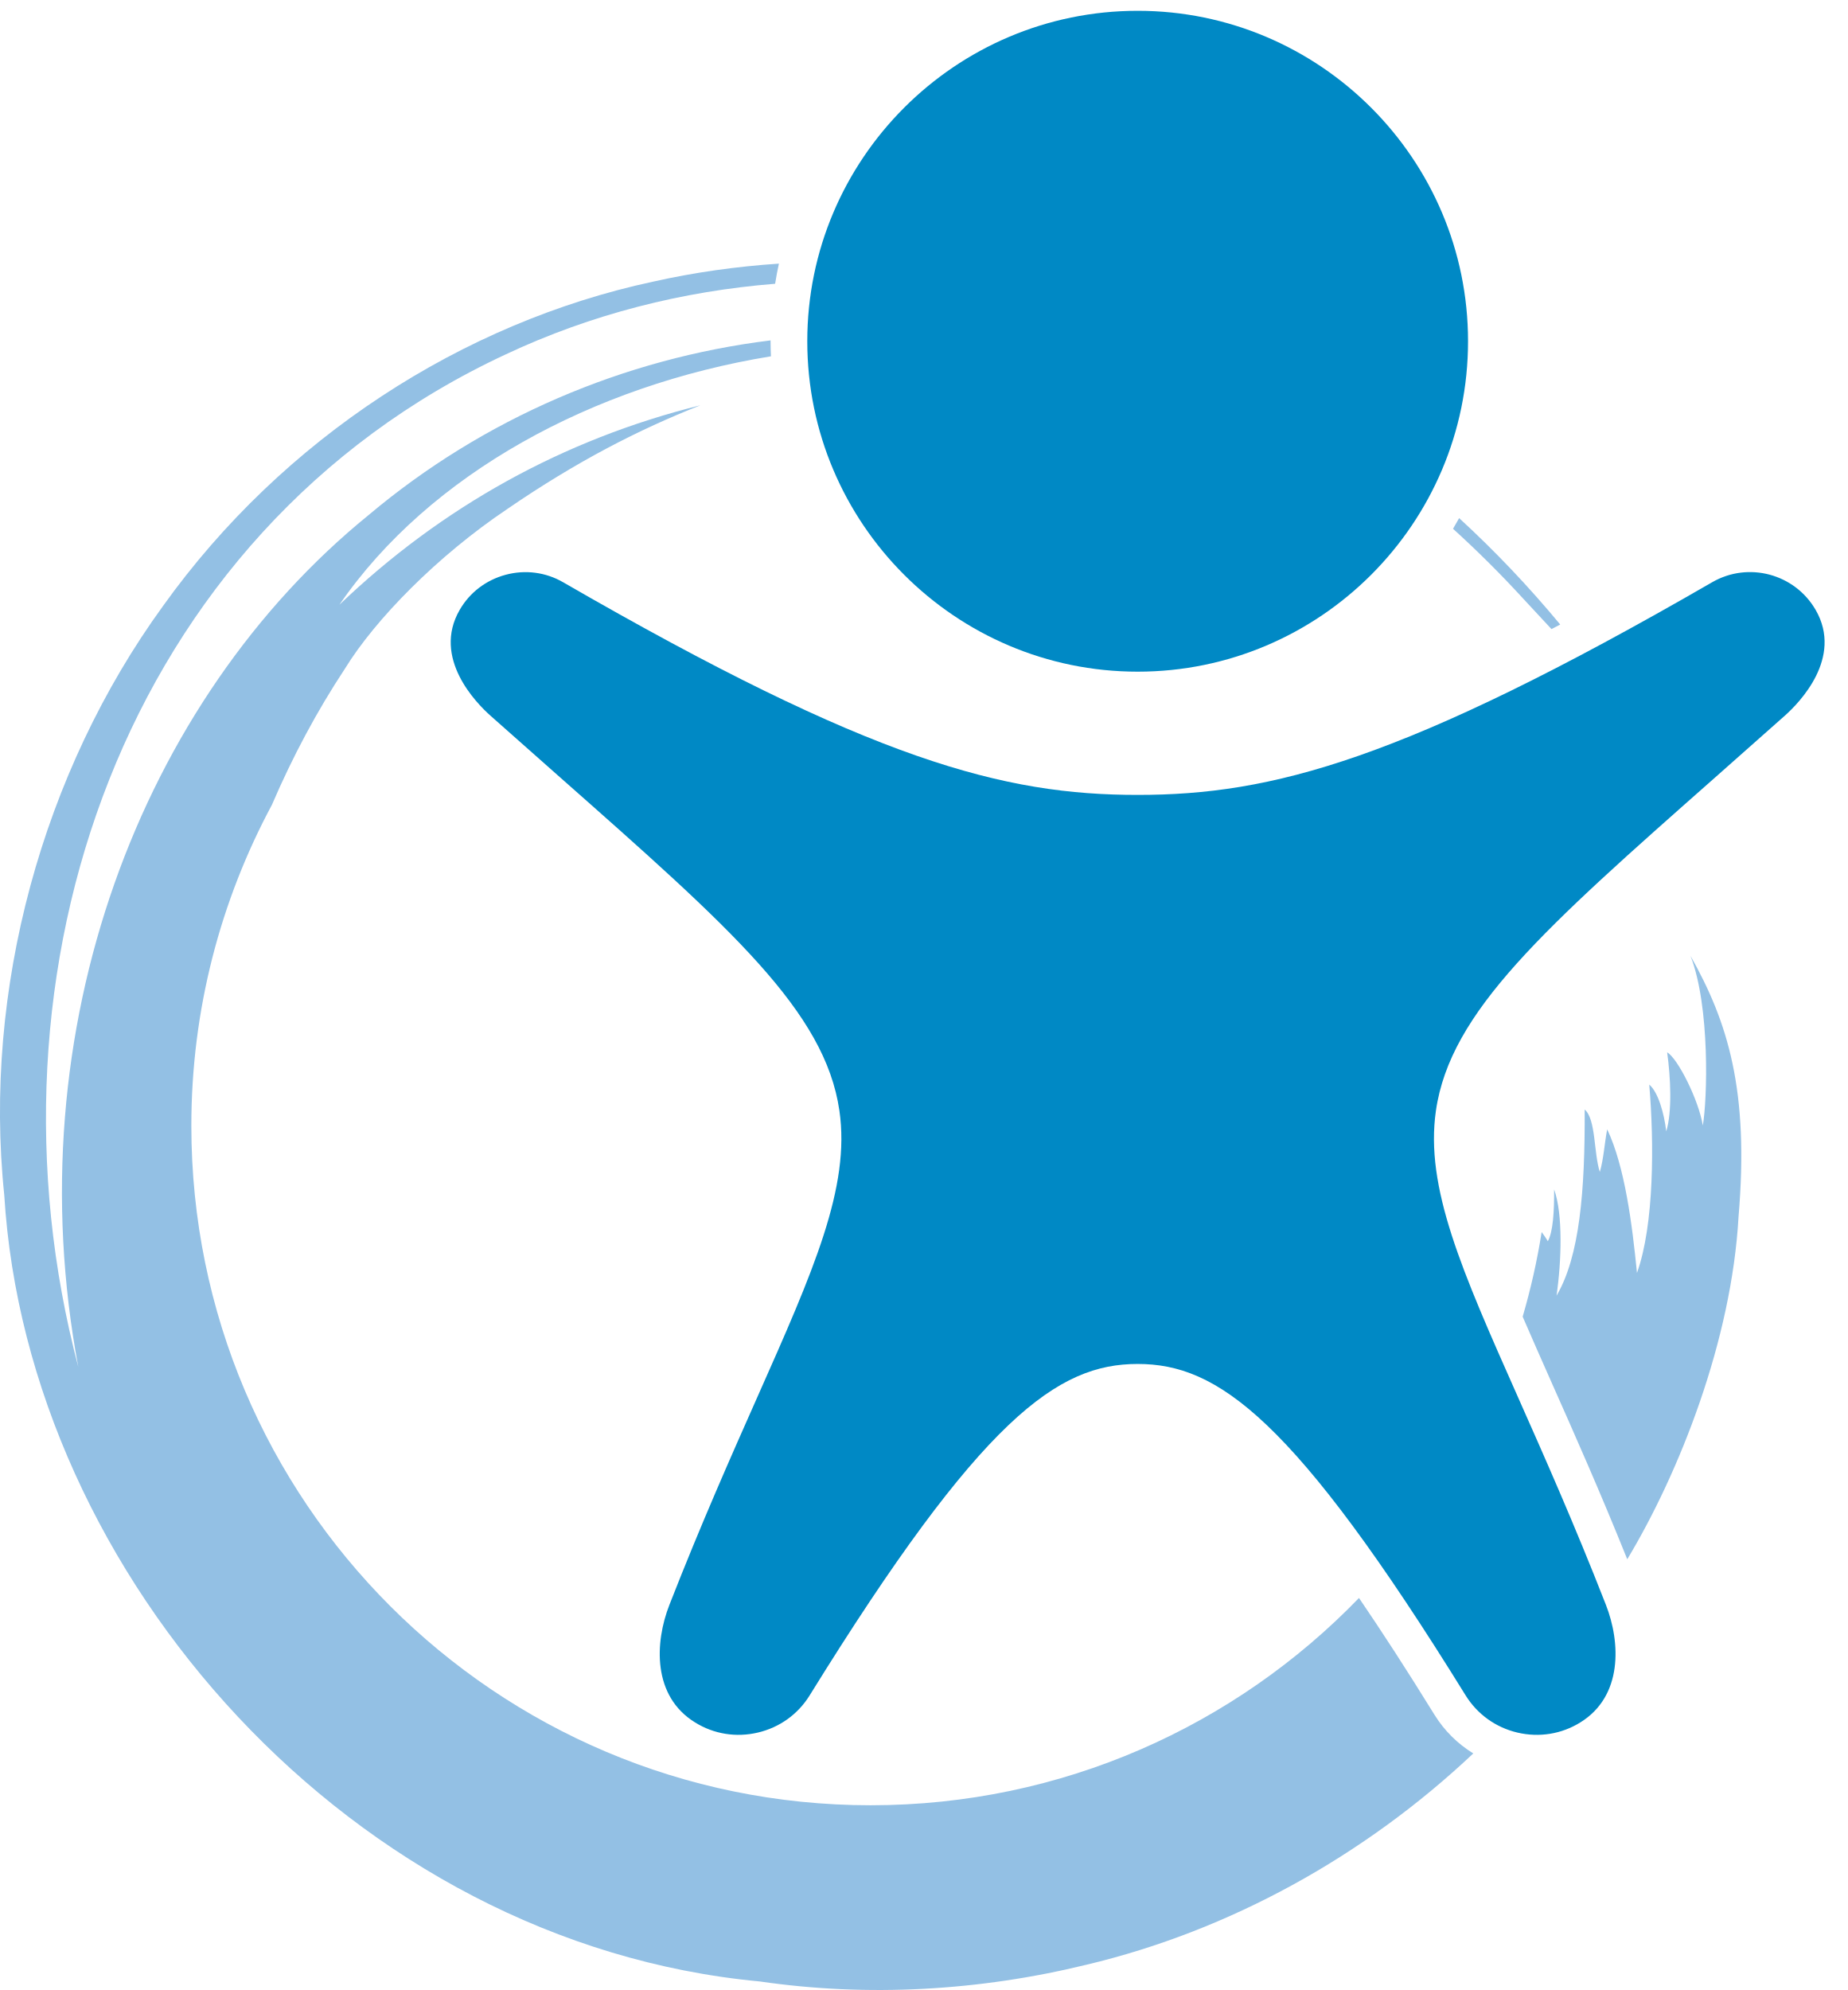
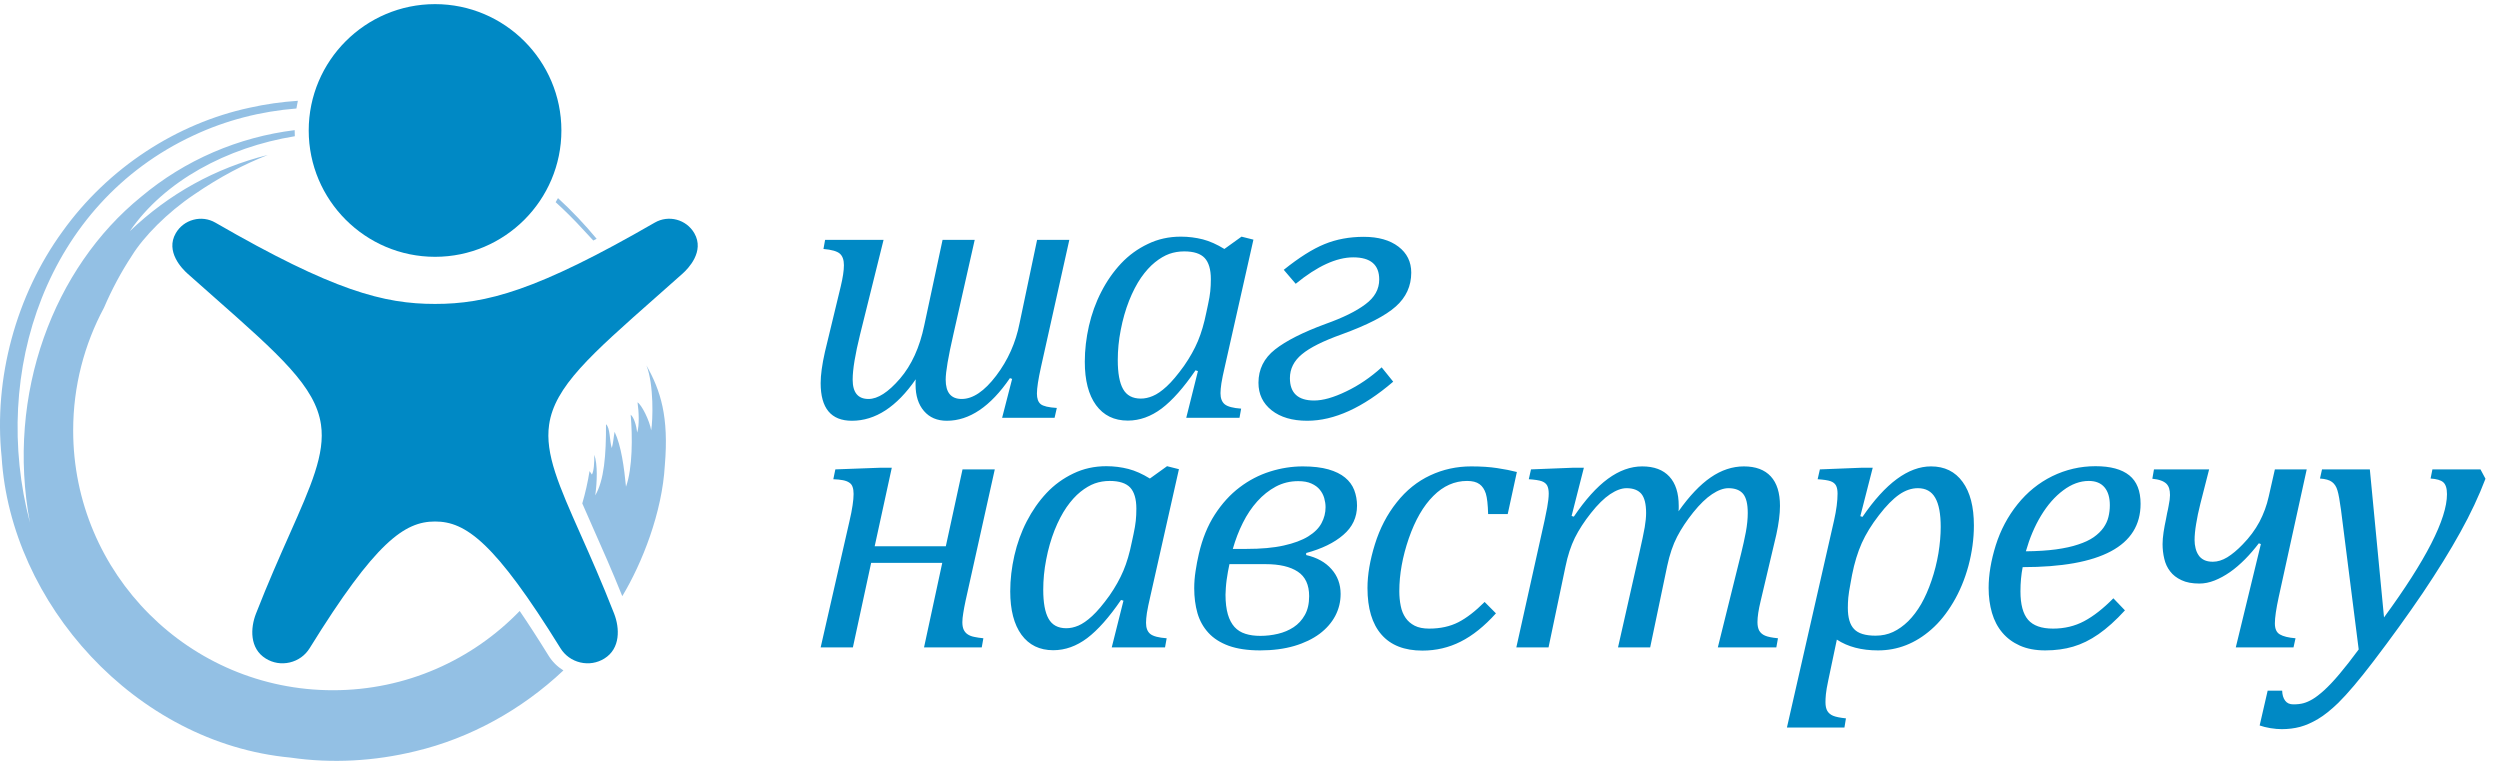
- <svg xmlns="http://www.w3.org/2000/svg" width="39px" height="42px" viewBox="0 0 39 42" version="1.1">
+ <svg xmlns="http://www.w3.org/2000/svg" width="138px" height="42px" viewBox="0 0 138 42" version="1.1">
  <defs />
  <g id="Page-2" stroke="none" stroke-width="1" fill="none" fill-rule="evenodd">
-     <g id="Artboard-2" transform="translate(-154, -596)">
-       <g id="Fill-6-+-Fill-8-+-Fill-11" transform="translate(154, 596)">
-         <path d="M24.015,0.228 C20.169,0.228 17.041,3.357 17.041,7.202 C17.041,11.048 20.169,14.176 24.015,14.176 C27.86,14.176 30.989,11.048 30.989,7.202 C30.989,3.357 27.86,0.228 24.015,0.228" id="Fill-6" fill="#0089C5" />
-         <path d="M30.28,36.19 C30.489,36.528 30.77,36.804 31.1,37.007 C28.803,39.174 25.959,40.748 22.933,41.467 C20.673,42.019 18.323,42.152 16.041,41.82 C7.445,41.017 0.58,33.268 0.09,25.223 C-0.36,20.893 0.89,16.302 3.441,12.79 C5.974,9.249 9.765,6.808 13.778,5.946 C14.668,5.746 15.557,5.623 16.442,5.564 C16.412,5.705 16.384,5.846 16.362,5.989 C14.418,6.144 12.487,6.627 10.672,7.481 C2.58,11.247 -0.542,20.528 1.653,28.852 C0.313,21.729 2.981,14.769 7.78,10.871 C10.209,8.826 13.175,7.565 16.267,7.184 C16.267,7.19 16.266,7.196 16.266,7.203 C16.266,7.309 16.27,7.414 16.274,7.52 C12.519,8.132 9.066,9.998 7.164,12.764 C9.316,10.704 11.889,9.272 14.784,8.554 C13.482,9.067 12.175,9.737 10.708,10.743 C9.234,11.733 7.921,13.07 7.278,14.118 C6.693,15.004 6.176,15.97 5.74,16.986 C4.656,19.005 4.039,21.31 4.039,23.761 C4.039,31.679 10.461,38.101 18.379,38.101 C22.425,38.101 26.08,36.423 28.687,33.726 C29.167,34.43 29.695,35.243 30.28,36.19 M32.152,12.633 C32.346,12.84 32.547,13.057 32.75,13.277 C32.811,13.245 32.873,13.213 32.935,13.181 C32.273,12.383 31.56,11.631 30.801,10.935 C30.759,11.011 30.716,11.086 30.672,11.16 C31.186,11.627 31.68,12.118 32.152,12.633 M35.685,20.174 C36.102,21.245 36.039,23.22 35.945,23.754 C35.856,23.21 35.413,22.334 35.192,22.21 C35.265,22.733 35.301,23.461 35.173,23.878 C35.128,23.489 34.998,23.043 34.814,22.891 C34.918,24.104 34.921,25.845 34.555,26.866 C34.454,25.835 34.296,24.611 33.926,23.835 C33.868,24.139 33.854,24.446 33.771,24.735 C33.64,24.337 33.691,23.622 33.451,23.417 C33.46,25.132 33.345,26.52 32.857,27.346 C32.962,26.616 32.995,25.628 32.806,25.103 C32.809,25.572 32.783,25.999 32.673,26.197 C32.662,26.172 32.558,26.019 32.543,26.003 C32.447,26.612 32.312,27.207 32.142,27.789 C32.328,28.221 32.532,28.68 32.75,29.173 C33.234,30.262 33.774,31.477 34.35,32.909 C35.451,31.077 36.553,28.291 36.699,25.679 C36.926,23.009 36.47,21.565 35.685,20.174" id="Fill-8" fill="#93C0E4" />
-         <path d="M37.678,15.103 C37.978,14.836 38.912,13.885 38.327,12.873 C37.886,12.11 36.907,11.847 36.143,12.288 C29.608,16.062 26.838,16.777 24.015,16.777 C21.191,16.777 18.421,16.062 11.886,12.288 C11.518,12.076 11.087,12.02 10.674,12.131 C10.26,12.242 9.914,12.506 9.703,12.873 C9.118,13.885 10.051,14.836 10.351,15.103 L11.83,16.413 C15.432,19.594 17.416,21.347 17.719,23.441 C17.954,25.058 17.171,26.82 15.987,29.486 C15.432,30.737 14.803,32.152 14.131,33.87 C13.818,34.668 13.771,35.798 14.671,36.352 C15.067,36.599 15.539,36.675 15.997,36.567 C16.457,36.459 16.845,36.18 17.091,35.782 C20.73,29.903 22.331,28.787 24.015,28.787 C25.698,28.787 27.299,29.903 30.938,35.782 C31.185,36.18 31.573,36.459 32.031,36.567 C32.491,36.675 32.963,36.599 33.36,36.352 C34.257,35.798 34.211,34.668 33.899,33.87 C33.227,32.152 32.598,30.737 32.043,29.487 C30.859,26.821 30.077,25.06 30.311,23.442 C30.613,21.346 32.599,19.593 36.202,16.411 L37.678,15.103 Z" id="Fill-11" fill="#0089C5" />
+     <g id="Artboard-2" transform="translate(-148, -273)">
+       <g id="Fill-1-+-Fill-4-+-Fill-6-+-Fill-8-+-Fill-11" transform="translate(148, 273)">
+         <path d="M129.224,28.151 L130.2,35.849 C129.81,36.379 129.456,36.829 129.143,37.201 C128.827,37.577 128.544,37.875 128.294,38.103 C128.045,38.327 127.831,38.492 127.656,38.594 C127.48,38.699 127.314,38.772 127.157,38.815 C126.999,38.859 126.81,38.881 126.592,38.881 C126.392,38.881 126.242,38.815 126.141,38.678 C126.037,38.54 125.982,38.355 125.975,38.124 L125.175,38.124 L124.733,40.046 C124.899,40.106 125.094,40.154 125.327,40.194 C125.56,40.232 125.772,40.249 125.954,40.249 C126.313,40.249 126.649,40.207 126.967,40.123 C127.287,40.035 127.613,39.892 127.954,39.689 C128.294,39.489 128.665,39.191 129.07,38.801 C129.588,38.289 130.234,37.527 131.002,36.52 C132.002,35.211 132.911,33.948 133.733,32.738 C134.549,31.524 135.242,30.405 135.807,29.383 C136.376,28.362 136.837,27.376 137.198,26.426 L136.922,25.91 L134.269,25.91 L134.168,26.415 C134.498,26.436 134.729,26.502 134.865,26.618 C135.003,26.738 135.073,26.955 135.073,27.278 C135.073,28.647 133.915,30.917 131.598,34.081 L130.815,25.91 L128.175,25.91 L128.063,26.415 C128.372,26.436 128.591,26.499 128.728,26.605 C128.867,26.71 128.968,26.864 129.026,27.067 C129.09,27.267 129.153,27.629 129.224,28.151 L129.224,28.151 Z M118.899,25.91 L121.944,25.91 L121.461,27.801 C121.359,28.212 121.277,28.586 121.226,28.923 C121.17,29.257 121.141,29.555 121.141,29.814 C121.141,29.966 121.158,30.113 121.194,30.257 C121.228,30.4 121.282,30.531 121.359,30.643 C121.432,30.759 121.535,30.846 121.668,30.913 C121.798,30.976 121.959,31.008 122.148,31.008 C122.408,31.008 122.673,30.927 122.945,30.763 C123.214,30.597 123.498,30.362 123.795,30.053 C124.177,29.664 124.485,29.246 124.721,28.808 C124.951,28.37 125.123,27.906 125.233,27.411 L125.573,25.91 L127.331,25.91 L125.786,32.952 C125.643,33.612 125.573,34.095 125.573,34.411 C125.573,34.713 125.664,34.916 125.851,35.021 C126.034,35.13 126.323,35.2 126.713,35.232 L126.601,35.738 L123.415,35.738 L124.8,30.032 L124.688,29.99 C124.446,30.305 124.194,30.601 123.923,30.874 C123.649,31.148 123.377,31.384 123.095,31.58 C122.814,31.775 122.53,31.93 122.246,32.043 C121.962,32.155 121.681,32.212 121.408,32.212 C121.01,32.212 120.682,32.152 120.418,32.025 C120.152,31.902 119.944,31.741 119.791,31.538 C119.635,31.337 119.527,31.105 119.468,30.843 C119.405,30.583 119.374,30.312 119.374,30.032 C119.374,29.84 119.393,29.622 119.429,29.376 C119.468,29.127 119.51,28.895 119.559,28.675 C119.58,28.559 119.604,28.436 119.628,28.309 C119.658,28.184 119.686,28.06 119.706,27.934 C119.729,27.811 119.752,27.696 119.765,27.59 C119.775,27.485 119.784,27.398 119.784,27.331 C119.784,27.183 119.768,27.061 119.737,26.959 C119.706,26.857 119.653,26.77 119.58,26.696 C119.502,26.625 119.405,26.566 119.281,26.524 C119.158,26.478 119,26.446 118.809,26.426 L118.899,25.91 Z M111.828,30.432 C112.459,30.426 113.013,30.39 113.487,30.327 C113.964,30.26 114.375,30.173 114.714,30.056 C115.058,29.945 115.342,29.812 115.572,29.653 C115.796,29.496 115.975,29.32 116.108,29.135 C116.241,28.945 116.336,28.745 116.385,28.537 C116.437,28.328 116.463,28.109 116.463,27.885 C116.463,27.468 116.367,27.137 116.171,26.903 C115.975,26.668 115.687,26.548 115.301,26.548 C114.823,26.548 114.349,26.72 113.889,27.067 C113.426,27.411 113.021,27.878 112.665,28.464 C112.311,29.049 112.035,29.705 111.828,30.432 L111.828,30.432 Z M117.297,33.692 C116.79,34.246 116.304,34.684 115.837,35.007 C115.371,35.331 114.904,35.559 114.437,35.695 C113.974,35.832 113.46,35.902 112.897,35.902 C112.357,35.902 111.891,35.814 111.498,35.639 C111.108,35.464 110.785,35.226 110.528,34.92 C110.27,34.615 110.08,34.253 109.957,33.832 C109.835,33.408 109.772,32.952 109.772,32.456 C109.772,31.724 109.905,30.938 110.166,30.099 C110.431,29.26 110.831,28.506 111.365,27.84 C111.901,27.17 112.538,26.653 113.287,26.284 C114.034,25.92 114.831,25.734 115.672,25.734 C116.501,25.734 117.121,25.903 117.539,26.24 C117.954,26.576 118.16,27.099 118.16,27.811 C118.16,28.976 117.613,29.85 116.522,30.432 C115.427,31.015 113.807,31.306 111.651,31.306 C111.571,31.716 111.529,32.162 111.529,32.643 C111.529,33.363 111.669,33.884 111.949,34.211 C112.231,34.537 112.69,34.699 113.329,34.699 C113.959,34.699 114.531,34.562 115.044,34.289 C115.56,34.015 116.098,33.594 116.658,33.026 L117.297,33.692 Z M102.156,32.159 C102.086,32.524 102.042,32.801 102.025,32.994 C102.009,33.183 102.001,33.373 102.001,33.558 C102.001,34.092 102.113,34.482 102.344,34.723 C102.573,34.969 102.969,35.089 103.531,35.089 C103.881,35.089 104.205,35.021 104.496,34.885 C104.789,34.748 105.07,34.548 105.335,34.289 C105.596,34.029 105.835,33.713 106.051,33.341 C106.261,32.973 106.453,32.541 106.618,32.054 C106.787,31.562 106.913,31.061 107.001,30.541 C107.085,30.025 107.127,29.538 107.127,29.085 C107.127,28.366 107.028,27.833 106.824,27.478 C106.622,27.123 106.303,26.948 105.864,26.948 C105.517,26.948 105.17,27.067 104.833,27.302 C104.492,27.541 104.119,27.916 103.718,28.439 C103.313,28.959 102.997,29.475 102.769,29.98 C102.544,30.488 102.365,31.071 102.235,31.727 L102.156,32.159 Z M100.92,37.559 C100.85,37.884 100.808,38.141 100.79,38.316 C100.772,38.496 100.766,38.643 100.766,38.758 C100.766,38.966 100.801,39.127 100.868,39.243 C100.937,39.359 101.042,39.45 101.186,39.51 C101.331,39.572 101.569,39.619 101.896,39.654 L101.813,40.158 L98.639,40.158 L101.24,28.727 C101.37,28.151 101.433,27.657 101.433,27.246 C101.433,27.054 101.404,26.906 101.347,26.8 C101.288,26.692 101.191,26.615 101.05,26.563 C100.909,26.513 100.672,26.475 100.334,26.453 L100.457,25.91 L102.79,25.818 L103.375,25.818 L102.69,28.493 L102.81,28.531 C104.078,26.674 105.341,25.745 106.593,25.745 C107.34,25.745 107.923,26.029 108.337,26.602 C108.751,27.17 108.959,27.969 108.959,29.004 C108.959,29.744 108.856,30.488 108.657,31.236 C108.454,31.983 108.172,32.657 107.812,33.26 C107.453,33.863 107.053,34.359 106.611,34.744 C106.169,35.134 105.703,35.422 105.211,35.615 C104.719,35.808 104.205,35.902 103.664,35.902 C102.753,35.902 101.998,35.703 101.394,35.306 L100.92,37.559 Z M92.666,27.924 C92.666,27.219 92.493,26.678 92.149,26.306 C91.805,25.934 91.308,25.745 90.648,25.745 C90.012,25.745 89.38,25.973 88.757,26.429 C88.135,26.885 87.508,27.583 86.875,28.519 L86.752,28.481 L87.43,25.818 L86.856,25.818 L84.511,25.91 L84.389,26.453 C84.726,26.475 84.964,26.513 85.104,26.563 C85.245,26.615 85.342,26.692 85.403,26.8 C85.458,26.906 85.49,27.054 85.49,27.246 C85.49,27.453 85.458,27.709 85.403,28.019 C85.342,28.328 85.297,28.559 85.263,28.716 L83.701,35.738 L85.479,35.738 L86.412,31.285 C86.536,30.671 86.712,30.138 86.932,29.688 C87.156,29.24 87.452,28.783 87.823,28.317 C88.192,27.85 88.543,27.506 88.876,27.281 C89.209,27.061 89.511,26.948 89.785,26.948 C90.155,26.948 90.427,27.054 90.603,27.26 C90.777,27.471 90.865,27.822 90.865,28.317 C90.865,28.533 90.84,28.798 90.789,29.102 C90.736,29.408 90.637,29.879 90.493,30.517 L89.314,35.738 L91.089,35.738 L92.028,31.247 C92.164,30.607 92.347,30.068 92.578,29.625 C92.807,29.184 93.104,28.737 93.466,28.285 C93.83,27.833 94.179,27.495 94.507,27.278 C94.84,27.057 95.142,26.948 95.409,26.948 C95.778,26.948 96.048,27.054 96.22,27.26 C96.392,27.471 96.476,27.822 96.476,28.317 C96.476,28.632 96.442,28.983 96.371,29.369 C96.296,29.756 96.213,30.138 96.119,30.517 L94.824,35.738 L98.053,35.738 L98.144,35.232 C97.813,35.2 97.579,35.152 97.434,35.089 C97.29,35.029 97.186,34.938 97.115,34.822 C97.048,34.705 97.012,34.544 97.012,34.341 C97.012,34.053 97.069,33.66 97.189,33.169 L98.053,29.51 C98.188,28.892 98.255,28.362 98.255,27.924 C98.255,27.204 98.086,26.664 97.746,26.296 C97.41,25.931 96.915,25.745 96.262,25.745 C95.631,25.745 95.02,25.947 94.431,26.352 C93.844,26.755 93.251,27.38 92.656,28.223 C92.662,28.169 92.666,28.117 92.666,28.067 L92.666,27.924 Z M82.145,28.376 C82.131,27.858 82.089,27.478 82.018,27.246 C81.943,27.015 81.828,26.839 81.667,26.724 C81.505,26.605 81.277,26.548 80.983,26.548 C80.292,26.548 79.671,26.822 79.12,27.376 C78.566,27.927 78.116,28.71 77.765,29.72 C77.418,30.731 77.242,31.703 77.242,32.632 C77.242,32.921 77.268,33.191 77.32,33.446 C77.368,33.7 77.46,33.917 77.586,34.103 C77.713,34.289 77.882,34.432 78.092,34.541 C78.299,34.646 78.566,34.699 78.889,34.699 C79.509,34.699 80.05,34.579 80.506,34.344 C80.962,34.109 81.441,33.738 81.951,33.228 L82.576,33.857 C81.935,34.569 81.285,35.089 80.629,35.418 C79.977,35.748 79.271,35.913 78.517,35.913 C77.523,35.913 76.769,35.618 76.257,35.029 C75.741,34.439 75.485,33.582 75.485,32.456 C75.485,31.724 75.622,30.921 75.895,30.043 C76.168,29.166 76.569,28.393 77.099,27.73 C77.624,27.064 78.243,26.569 78.949,26.24 C79.653,25.91 80.407,25.745 81.211,25.745 C81.758,25.745 82.235,25.776 82.643,25.839 C83.053,25.899 83.414,25.973 83.731,26.054 L83.226,28.376 L82.145,28.376 Z M71.659,26.559 C71.212,26.559 70.802,26.66 70.423,26.861 C70.048,27.064 69.708,27.334 69.402,27.674 C69.097,28.012 68.831,28.408 68.606,28.86 C68.377,29.313 68.196,29.794 68.051,30.3 L68.79,30.3 C69.613,30.3 70.304,30.239 70.862,30.113 C71.419,29.99 71.87,29.822 72.213,29.611 C72.557,29.397 72.802,29.155 72.95,28.874 C73.097,28.597 73.171,28.306 73.171,27.997 C73.171,27.833 73.145,27.664 73.097,27.492 C73.048,27.324 72.967,27.17 72.854,27.032 C72.742,26.892 72.588,26.78 72.392,26.692 C72.198,26.602 71.953,26.559 71.659,26.559 L71.659,26.559 Z M72.265,32.909 C72.265,32.282 72.054,31.829 71.638,31.556 C71.219,31.278 70.627,31.141 69.858,31.141 L67.865,31.141 C67.837,31.275 67.81,31.415 67.781,31.565 C67.757,31.716 67.732,31.864 67.71,32.015 C67.689,32.165 67.676,32.313 67.666,32.453 C67.655,32.594 67.648,32.719 67.648,32.829 C67.648,33.26 67.694,33.621 67.778,33.914 C67.862,34.203 67.989,34.435 68.146,34.611 C68.307,34.786 68.508,34.913 68.75,34.987 C68.988,35.064 69.262,35.1 69.571,35.1 C69.894,35.1 70.216,35.064 70.54,34.987 C70.859,34.913 71.149,34.79 71.406,34.622 C71.662,34.453 71.87,34.229 72.027,33.948 C72.185,33.668 72.265,33.324 72.265,32.909 L72.265,32.909 Z M74.908,27.913 C74.908,28.559 74.655,29.096 74.149,29.527 C73.648,29.963 72.964,30.292 72.101,30.527 L72.101,30.639 C72.696,30.776 73.164,31.036 73.497,31.415 C73.834,31.793 74.002,32.252 74.002,32.786 C74.002,33.219 73.904,33.621 73.704,34.001 C73.504,34.376 73.216,34.705 72.841,34.987 C72.462,35.267 72,35.493 71.448,35.656 C70.896,35.818 70.266,35.902 69.56,35.902 C68.869,35.902 68.29,35.814 67.824,35.647 C67.356,35.475 66.984,35.236 66.705,34.931 C66.424,34.626 66.223,34.264 66.1,33.847 C65.981,33.429 65.921,32.969 65.921,32.467 C65.921,32.159 65.946,31.846 65.995,31.527 C66.041,31.208 66.104,30.889 66.178,30.566 C66.371,29.731 66.666,29.011 67.058,28.404 C67.452,27.797 67.907,27.295 68.426,26.903 C68.943,26.51 69.504,26.218 70.107,26.029 C70.708,25.839 71.312,25.745 71.916,25.745 C72.476,25.745 72.95,25.802 73.33,25.91 C73.707,26.018 74.015,26.169 74.248,26.362 C74.483,26.555 74.648,26.783 74.753,27.05 C74.855,27.32 74.908,27.608 74.908,27.913 L74.908,27.913 Z M62.572,29.478 C62.632,29.197 62.674,28.952 62.695,28.747 C62.716,28.541 62.727,28.321 62.727,28.077 C62.727,27.545 62.611,27.155 62.387,26.913 C62.158,26.671 61.783,26.548 61.257,26.548 C60.969,26.548 60.691,26.594 60.432,26.685 C60.172,26.78 59.909,26.935 59.642,27.148 C59.372,27.365 59.12,27.646 58.874,27.997 C58.632,28.349 58.41,28.773 58.211,29.271 C58.014,29.773 57.86,30.309 57.751,30.881 C57.639,31.454 57.587,32.007 57.587,32.552 C57.587,33.263 57.681,33.798 57.878,34.148 C58.074,34.502 58.4,34.678 58.86,34.678 C59.071,34.678 59.292,34.633 59.524,34.535 C59.751,34.439 60.008,34.264 60.288,34.005 C60.569,33.748 60.888,33.369 61.246,32.871 C61.565,32.412 61.821,31.954 62.01,31.506 C62.2,31.057 62.355,30.531 62.477,29.92 L62.572,29.478 Z M63.474,26.415 L64.421,25.734 L65.077,25.899 L63.506,32.881 C63.411,33.292 63.344,33.608 63.309,33.832 C63.277,34.053 63.261,34.236 63.261,34.379 C63.261,34.661 63.337,34.864 63.495,34.994 C63.653,35.121 63.955,35.2 64.4,35.232 L64.309,35.738 L61.368,35.738 L62.015,33.158 L61.881,33.116 C61.225,34.075 60.6,34.78 60.01,35.226 C59.421,35.667 58.797,35.892 58.14,35.892 C57.387,35.892 56.804,35.608 56.386,35.039 C55.973,34.471 55.765,33.671 55.765,32.643 C55.765,31.987 55.843,31.327 55.994,30.664 C56.145,30.003 56.369,29.376 56.674,28.783 C56.979,28.191 57.345,27.667 57.768,27.215 C58.194,26.762 58.688,26.405 59.246,26.138 C59.804,25.868 60.411,25.734 61.07,25.734 C61.495,25.734 61.899,25.787 62.284,25.885 C62.666,25.983 63.063,26.162 63.474,26.415 L63.474,26.415 Z M48.282,30.155 L52.209,30.155 L53.131,25.91 L54.912,25.91 L53.298,33.169 C53.244,33.429 53.199,33.653 53.171,33.847 C53.14,34.039 53.122,34.2 53.122,34.341 C53.122,34.509 53.146,34.65 53.194,34.755 C53.244,34.86 53.314,34.948 53.409,35.011 C53.507,35.078 53.626,35.127 53.775,35.156 C53.922,35.187 54.093,35.215 54.282,35.232 L54.192,35.738 L51.006,35.738 L52.012,31.071 L48.087,31.071 L47.079,35.738 L45.3,35.738 L46.882,28.808 C46.968,28.446 47.027,28.141 47.062,27.896 C47.1,27.646 47.118,27.439 47.118,27.267 C47.118,27.109 47.1,26.979 47.062,26.878 C47.027,26.772 46.964,26.692 46.873,26.636 C46.785,26.576 46.668,26.533 46.526,26.506 C46.381,26.478 46.206,26.461 45.999,26.453 L46.111,25.91 L48.62,25.818 L49.227,25.818 L48.282,30.155 Z" id="Fill-1" fill="#0089C5" />
+         <path d="M76.905,21.069 C75.229,22.507 73.644,23.226 72.161,23.226 C71.337,23.226 70.684,23.034 70.197,22.651 C69.71,22.265 69.467,21.761 69.467,21.129 C69.467,20.382 69.773,19.771 70.382,19.291 C70.992,18.812 71.918,18.342 73.168,17.882 C74.124,17.542 74.861,17.181 75.369,16.797 C75.882,16.419 76.133,15.964 76.133,15.427 C76.133,14.613 75.656,14.206 74.697,14.206 C73.775,14.206 72.714,14.69 71.523,15.665 L70.863,14.894 C71.708,14.217 72.455,13.743 73.109,13.477 C73.764,13.207 74.489,13.073 75.281,13.073 C76.085,13.073 76.72,13.255 77.193,13.614 C77.666,13.974 77.901,14.453 77.901,15.049 C77.901,15.788 77.617,16.412 77.049,16.917 C76.481,17.427 75.485,17.938 74.062,18.456 C73.04,18.822 72.308,19.186 71.866,19.555 C71.425,19.919 71.203,20.358 71.203,20.873 C71.203,21.695 71.648,22.108 72.539,22.108 C73.034,22.108 73.622,21.939 74.31,21.606 C75.002,21.277 75.654,20.831 76.268,20.278 L76.905,21.069 Z M66.684,16.805 C66.745,16.526 66.787,16.279 66.807,16.076 C66.828,15.869 66.839,15.648 66.839,15.406 C66.839,14.873 66.723,14.483 66.498,14.242 C66.271,13.999 65.896,13.877 65.369,13.877 C65.081,13.877 64.805,13.922 64.545,14.014 C64.285,14.109 64.023,14.263 63.756,14.477 C63.486,14.694 63.234,14.974 62.987,15.325 C62.746,15.676 62.524,16.101 62.326,16.598 C62.129,17.1 61.975,17.636 61.866,18.207 C61.753,18.779 61.701,19.333 61.701,19.877 C61.701,20.59 61.795,21.123 61.992,21.473 C62.188,21.826 62.514,22.002 62.974,22.002 C63.185,22.002 63.405,21.957 63.636,21.858 C63.865,21.764 64.12,21.589 64.401,21.33 C64.681,21.073 65.001,20.694 65.358,20.197 C65.677,19.737 65.934,19.281 66.123,18.833 C66.312,18.383 66.467,17.857 66.59,17.247 L66.684,16.805 Z M67.586,13.743 L68.532,13.063 L69.189,13.228 L67.617,20.208 C67.522,20.617 67.455,20.933 67.421,21.158 C67.389,21.378 67.371,21.561 67.371,21.704 C67.371,21.985 67.449,22.189 67.607,22.318 C67.764,22.445 68.066,22.525 68.511,22.557 L68.42,23.062 L65.481,23.062 L66.126,20.484 L65.993,20.441 C65.338,21.398 64.713,22.104 64.124,22.549 C63.535,22.991 62.91,23.217 62.255,23.217 C61.501,23.217 60.918,22.932 60.501,22.363 C60.087,21.795 59.881,20.997 59.881,19.969 C59.881,19.312 59.959,18.653 60.109,17.991 C60.26,17.331 60.484,16.703 60.79,16.111 C61.094,15.517 61.459,14.996 61.883,14.543 C62.308,14.091 62.803,13.732 63.36,13.468 C63.918,13.196 64.524,13.063 65.183,13.063 C65.608,13.063 66.01,13.116 66.397,13.213 C66.779,13.313 67.175,13.491 67.586,13.743 L67.586,13.743 Z M50.539,21.234 L50.539,21.087 C50.539,21.041 50.544,20.989 50.549,20.936 C49.494,22.461 48.32,23.226 47.025,23.226 C45.875,23.226 45.3,22.535 45.3,21.15 C45.3,20.705 45.377,20.129 45.536,19.426 L46.409,15.81 C46.524,15.328 46.584,14.939 46.584,14.637 C46.584,14.343 46.507,14.129 46.356,13.999 C46.205,13.869 45.906,13.782 45.455,13.743 L45.546,13.239 L48.773,13.239 L47.478,18.456 C47.205,19.561 47.067,20.393 47.067,20.955 C47.067,21.669 47.359,22.023 47.941,22.023 C48.453,22.023 49.031,21.653 49.677,20.904 C50.319,20.157 50.767,19.176 51.02,17.955 L52.03,13.239 L53.804,13.239 L52.627,18.456 C52.342,19.698 52.202,20.529 52.202,20.955 C52.202,21.669 52.496,22.023 53.086,22.023 C53.703,22.023 54.338,21.595 54.987,20.741 C55.638,19.884 56.07,18.916 56.28,17.843 L57.248,13.239 L59.027,13.239 L57.463,20.256 C57.312,20.936 57.238,21.424 57.238,21.725 C57.238,21.998 57.305,22.192 57.445,22.308 C57.582,22.42 57.88,22.491 58.336,22.519 L58.213,23.062 L55.317,23.062 L55.87,20.915 L55.748,20.873 C54.674,22.442 53.51,23.226 52.265,23.226 C51.732,23.226 51.311,23.048 51.002,22.687 C50.694,22.33 50.539,21.841 50.539,21.234 L50.539,21.234 Z" id="Fill-4" fill="#0089C5" />
+         <g id="Fill-6-+-Fill-8-+-Fill-11">
+           <path d="M24.015,0.228 C20.169,0.228 17.041,3.357 17.041,7.202 C17.041,11.048 20.169,14.176 24.015,14.176 C27.86,14.176 30.989,11.048 30.989,7.202 C30.989,3.357 27.86,0.228 24.015,0.228" id="Fill-6" fill="#0089C5" />
+           <path d="M30.28,36.19 C30.489,36.528 30.77,36.804 31.1,37.007 C28.803,39.174 25.959,40.748 22.933,41.467 C20.673,42.019 18.323,42.152 16.041,41.82 C7.445,41.017 0.58,33.268 0.09,25.223 C-0.36,20.893 0.89,16.302 3.441,12.79 C5.974,9.249 9.765,6.808 13.778,5.946 C14.668,5.746 15.557,5.623 16.442,5.564 C16.412,5.705 16.384,5.846 16.362,5.989 C14.418,6.144 12.487,6.627 10.672,7.481 C2.58,11.247 -0.542,20.528 1.653,28.852 C0.313,21.729 2.981,14.769 7.78,10.871 C10.209,8.826 13.175,7.565 16.267,7.184 C16.267,7.19 16.266,7.196 16.266,7.203 C16.266,7.309 16.27,7.414 16.274,7.52 C12.519,8.132 9.066,9.998 7.164,12.764 C9.316,10.704 11.889,9.272 14.784,8.554 C13.482,9.067 12.175,9.737 10.708,10.743 C9.234,11.733 7.921,13.07 7.278,14.118 C6.693,15.004 6.176,15.97 5.74,16.986 C4.656,19.005 4.039,21.31 4.039,23.761 C4.039,31.679 10.461,38.101 18.379,38.101 C22.425,38.101 26.08,36.423 28.687,33.726 C29.167,34.43 29.695,35.243 30.28,36.19 M32.152,12.633 C32.346,12.84 32.547,13.057 32.75,13.277 C32.811,13.245 32.873,13.213 32.935,13.181 C32.273,12.383 31.56,11.631 30.801,10.935 C30.759,11.011 30.716,11.086 30.672,11.16 C31.186,11.627 31.68,12.118 32.152,12.633 M35.685,20.174 C36.102,21.245 36.039,23.22 35.945,23.754 C35.856,23.21 35.413,22.334 35.192,22.21 C35.265,22.733 35.301,23.461 35.173,23.878 C35.128,23.489 34.998,23.043 34.814,22.891 C34.918,24.104 34.921,25.845 34.555,26.866 C34.454,25.835 34.296,24.611 33.926,23.835 C33.868,24.139 33.854,24.446 33.771,24.735 C33.64,24.337 33.691,23.622 33.451,23.417 C33.46,25.132 33.345,26.52 32.857,27.346 C32.962,26.616 32.995,25.628 32.806,25.103 C32.809,25.572 32.783,25.999 32.673,26.197 C32.662,26.172 32.558,26.019 32.543,26.003 C32.447,26.612 32.312,27.207 32.142,27.789 C32.328,28.221 32.532,28.68 32.75,29.173 C33.234,30.262 33.774,31.477 34.35,32.909 C35.451,31.077 36.553,28.291 36.699,25.679 C36.926,23.009 36.47,21.565 35.685,20.174" id="Fill-8" fill="#93C0E4" />
+           <path d="M37.678,15.103 C37.978,14.836 38.912,13.885 38.327,12.873 C37.886,12.11 36.907,11.847 36.143,12.288 C29.608,16.062 26.838,16.777 24.015,16.777 C21.191,16.777 18.421,16.062 11.886,12.288 C11.518,12.076 11.087,12.02 10.674,12.131 C10.26,12.242 9.914,12.506 9.703,12.873 C9.118,13.885 10.051,14.836 10.351,15.103 L11.83,16.413 C15.432,19.594 17.416,21.347 17.719,23.441 C17.954,25.058 17.171,26.82 15.987,29.486 C15.432,30.737 14.803,32.152 14.131,33.87 C13.818,34.668 13.771,35.798 14.671,36.352 C15.067,36.599 15.539,36.675 15.997,36.567 C16.457,36.459 16.845,36.18 17.091,35.782 C20.73,29.903 22.331,28.787 24.015,28.787 C25.698,28.787 27.299,29.903 30.938,35.782 C31.185,36.18 31.573,36.459 32.031,36.567 C32.491,36.675 32.963,36.599 33.36,36.352 C34.257,35.798 34.211,34.668 33.899,33.87 C33.227,32.152 32.598,30.737 32.043,29.487 C30.859,26.821 30.077,25.06 30.311,23.442 C30.613,21.346 32.599,19.593 36.202,16.411 L37.678,15.103 Z" id="Fill-11" fill="#0089C5" />
+         </g>
      </g>
    </g>
  </g>
</svg>
